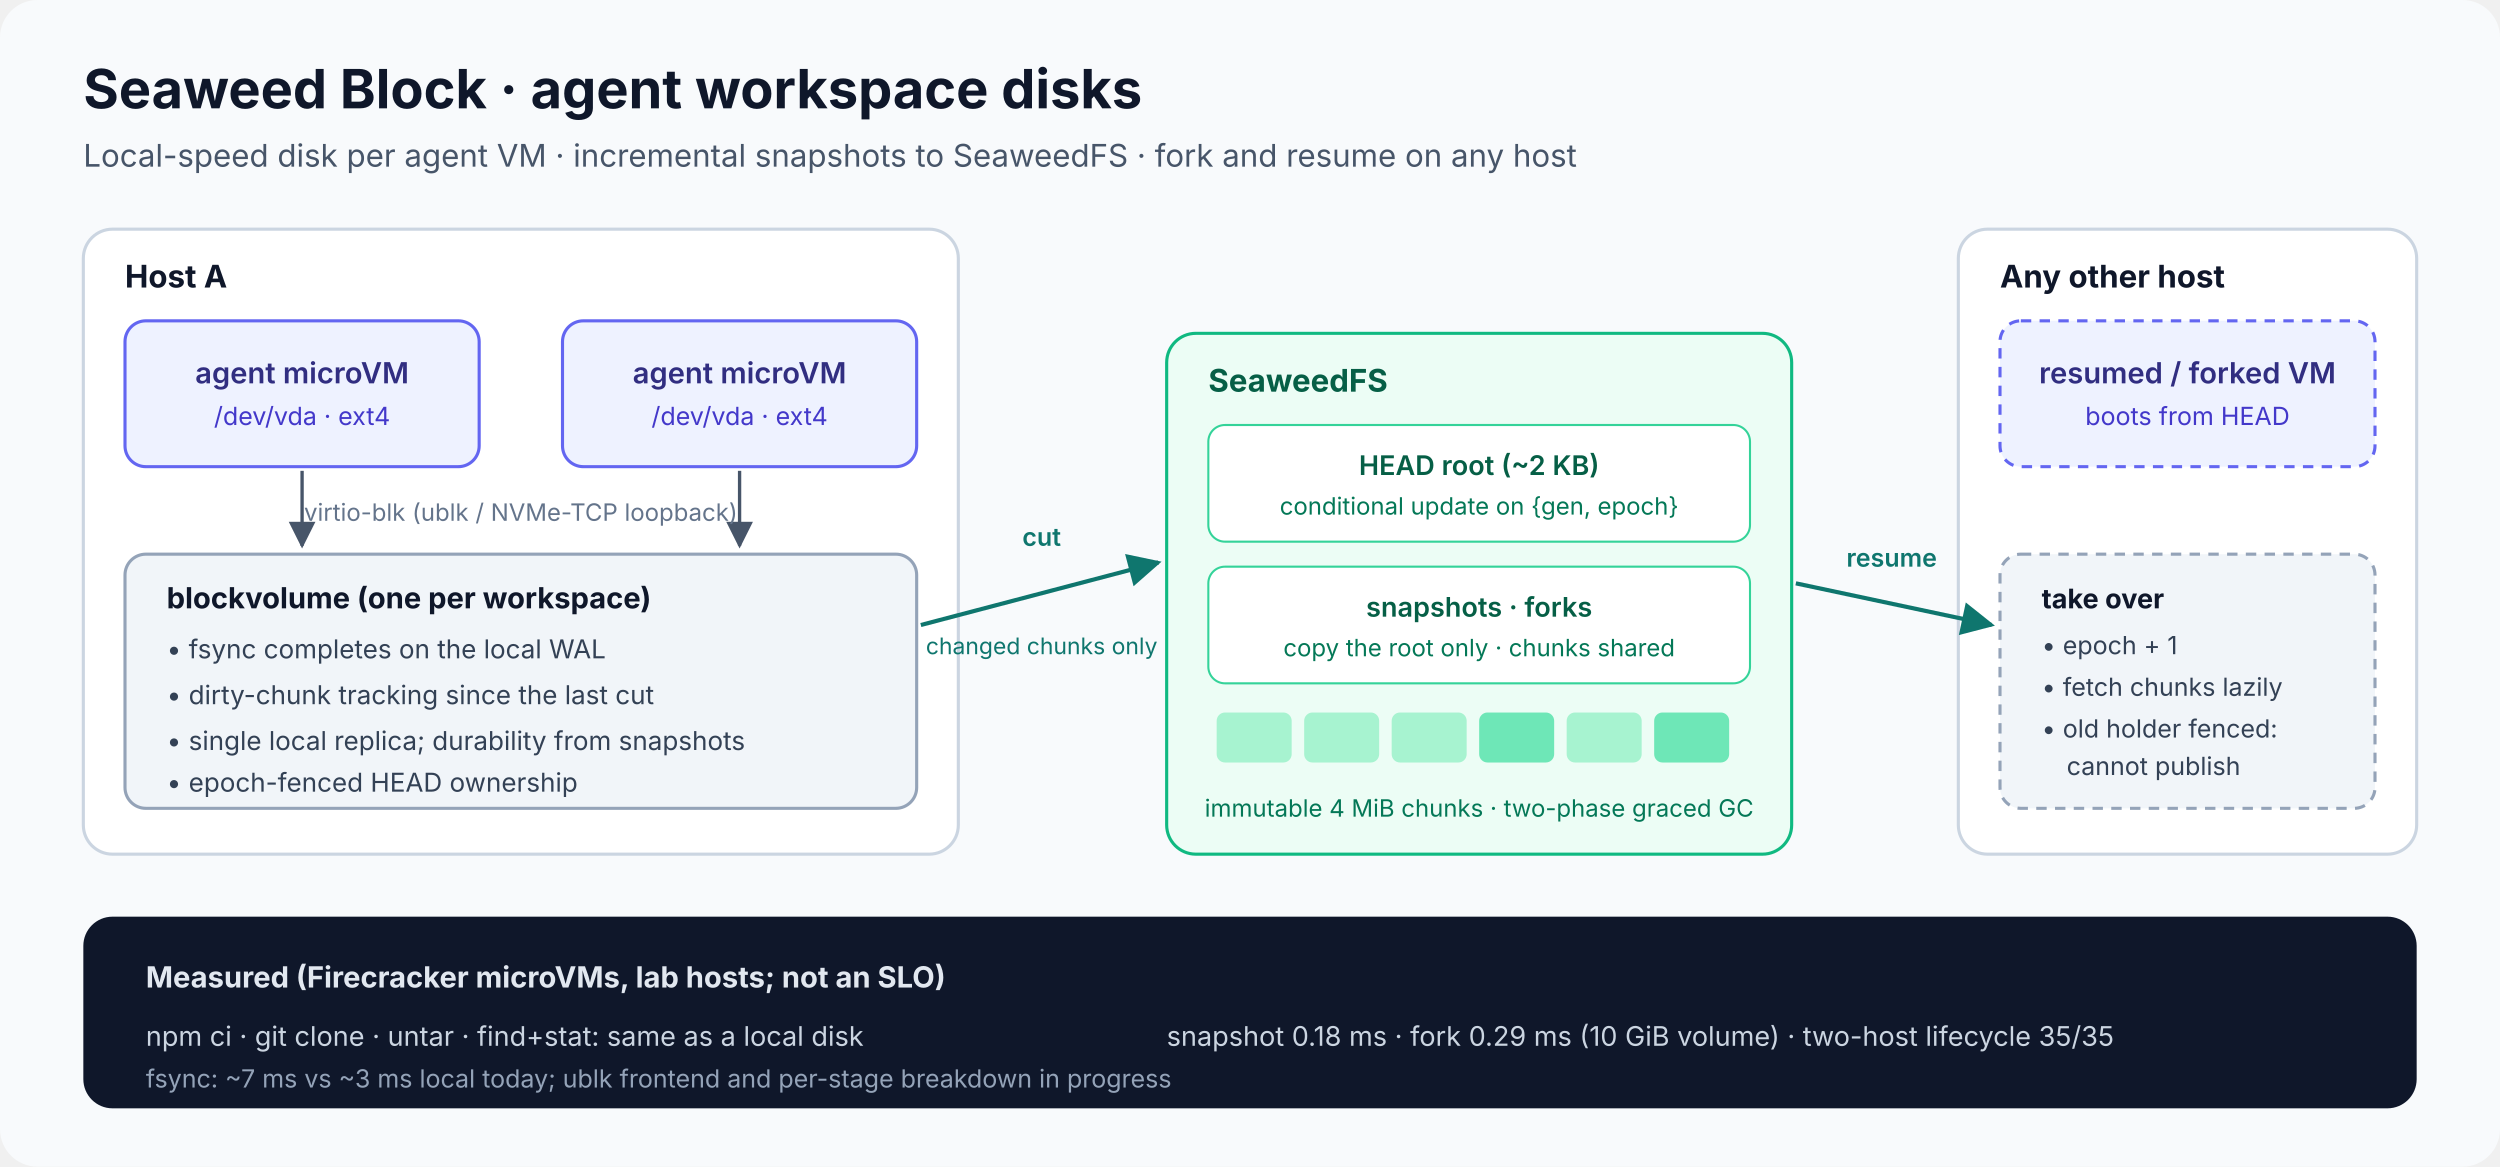
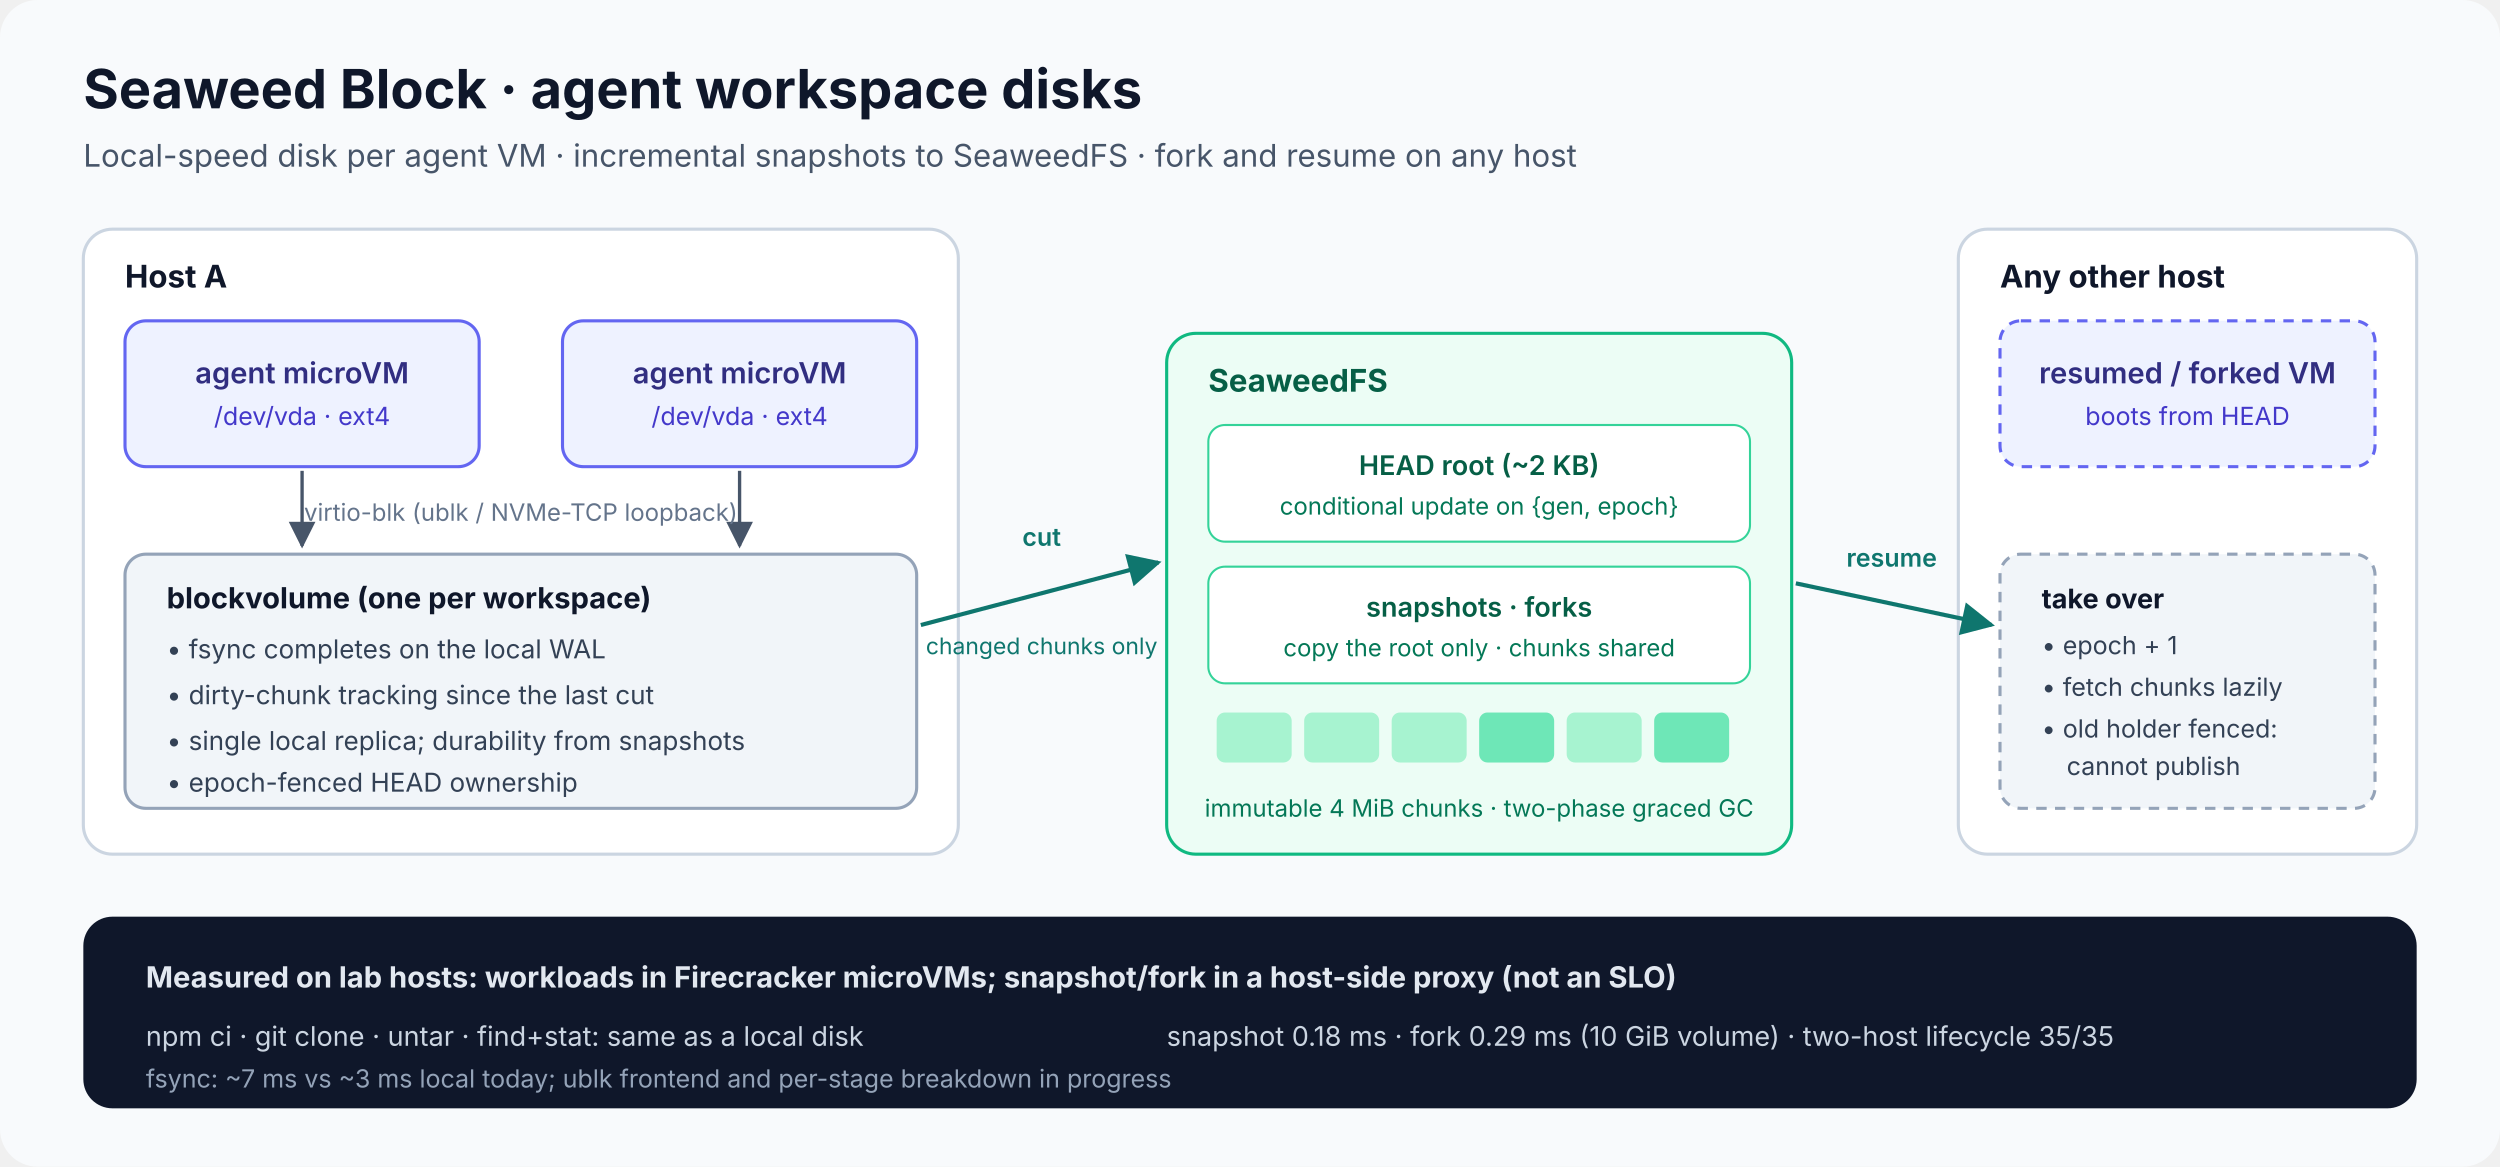
<svg xmlns="http://www.w3.org/2000/svg" width="1200" height="560" viewBox="0 0 1200 560" font-family="Inter, Segoe UI, Helvetica, Arial, sans-serif">
  <defs>
    <marker id="arrow" viewBox="0 0 10 10" refX="9" refY="5" markerWidth="8" markerHeight="8" orient="auto-start-reverse">
      <path d="M0,0 L10,5 L0,10 z" fill="#475569" />
    </marker>
    <marker id="arrowG" viewBox="0 0 10 10" refX="9" refY="5" markerWidth="8" markerHeight="8" orient="auto-start-reverse">
      <path d="M0,0 L10,5 L0,10 z" fill="#0f766e" />
    </marker>
  </defs>
  <rect width="1200" height="560" rx="18" fill="#f8fafc" />
  <text x="40" y="52" font-size="26" font-weight="700" fill="#0f172a">Seaweed Block · agent workspace disks</text>
  <text x="40" y="80" font-size="15" fill="#475569">Local-speed disk per agent VM · incremental snapshots to SeaweedFS · fork and resume on any host</text>
  <rect x="40" y="110" width="420" height="300" rx="14" fill="#ffffff" stroke="#cbd5e1" stroke-width="1.5" />
  <text x="60" y="138" font-size="15" font-weight="700" fill="#0f172a">Host A</text>
  <rect x="60" y="154" width="170" height="70" rx="10" fill="#eef2ff" stroke="#6366f1" stroke-width="1.5" />
  <text x="145" y="184" font-size="14" font-weight="600" fill="#312e81" text-anchor="middle">agent microVM</text>
  <text x="145" y="204" font-size="12" fill="#4338ca" text-anchor="middle">/dev/vda · ext4</text>
  <rect x="270" y="154" width="170" height="70" rx="10" fill="#eef2ff" stroke="#6366f1" stroke-width="1.5" />
  <text x="355" y="184" font-size="14" font-weight="600" fill="#312e81" text-anchor="middle">agent microVM</text>
  <text x="355" y="204" font-size="12" fill="#4338ca" text-anchor="middle">/dev/vda · ext4</text>
  <line x1="145" y1="226" x2="145" y2="262" stroke="#475569" stroke-width="1.6" marker-end="url(#arrow)" />
  <line x1="355" y1="226" x2="355" y2="262" stroke="#475569" stroke-width="1.6" marker-end="url(#arrow)" />
  <text x="250" y="250" font-size="11.5" fill="#64748b" text-anchor="middle">virtio-blk (ublk / NVMe-TCP loopback)</text>
  <rect x="60" y="266" width="380" height="122" rx="10" fill="#f1f5f9" stroke="#94a3b8" stroke-width="1.5" />
  <text x="80" y="292" font-size="14" font-weight="700" fill="#0f172a">blockvolume (one per workspace)</text>
  <text x="80" y="316" font-size="12.5" fill="#334155">• fsync completes on the local WAL</text>
  <text x="80" y="338" font-size="12.5" fill="#334155">• dirty-chunk tracking since the last cut</text>
  <text x="80" y="360" font-size="12.5" fill="#334155">• single local replica; durability from snapshots</text>
  <text x="80" y="380" font-size="12.5" fill="#334155">• epoch-fenced HEAD ownership</text>
  <rect x="560" y="160" width="300" height="250" rx="14" fill="#ecfdf5" stroke="#10b981" stroke-width="1.5" />
  <text x="580" y="188" font-size="15" font-weight="700" fill="#065f46">SeaweedFS</text>
  <rect x="580" y="204" width="260" height="56" rx="8" fill="#ffffff" stroke="#34d399" />
  <text x="710" y="228" font-size="13" font-weight="600" fill="#065f46" text-anchor="middle">HEAD root (~2 KB)</text>
  <text x="710" y="247" font-size="11.5" fill="#047857" text-anchor="middle">conditional update on {gen, epoch}</text>
  <rect x="580" y="272" width="260" height="56" rx="8" fill="#ffffff" stroke="#34d399" />
  <text x="710" y="296" font-size="13" font-weight="600" fill="#065f46" text-anchor="middle">snapshots · forks</text>
  <text x="710" y="315" font-size="11.5" fill="#047857" text-anchor="middle">copy the root only · chunks shared</text>
  <g>
    <rect x="584" y="342" width="36" height="24" rx="4" fill="#a7f3d0" />
    <rect x="626" y="342" width="36" height="24" rx="4" fill="#a7f3d0" />
    <rect x="668" y="342" width="36" height="24" rx="4" fill="#a7f3d0" />
    <rect x="710" y="342" width="36" height="24" rx="4" fill="#6ee7b7" />
    <rect x="752" y="342" width="36" height="24" rx="4" fill="#a7f3d0" />
    <rect x="794" y="342" width="36" height="24" rx="4" fill="#6ee7b7" />
  </g>
  <text x="710" y="392" font-size="11.5" fill="#047857" text-anchor="middle">immutable 4 MiB chunks · two-phase graced GC</text>
  <line x1="442" y1="300" x2="556" y2="270" stroke="#0f766e" stroke-width="2" marker-end="url(#arrowG)" />
  <text x="500" y="262" font-size="12" font-weight="600" fill="#0f766e" text-anchor="middle">cut</text>
  <text x="500" y="314" font-size="11" fill="#0f766e" text-anchor="middle">changed chunks only</text>
  <rect x="940" y="110" width="220" height="300" rx="14" fill="#ffffff" stroke="#cbd5e1" stroke-width="1.5" />
  <text x="960" y="138" font-size="15" font-weight="700" fill="#0f172a">Any other host</text>
  <rect x="960" y="154" width="180" height="70" rx="10" fill="#eef2ff" stroke="#6366f1" stroke-width="1.5" stroke-dasharray="5 4" />
  <text x="1050" y="184" font-size="14" font-weight="600" fill="#312e81" text-anchor="middle">resumed / forked VM</text>
  <text x="1050" y="204" font-size="12" fill="#4338ca" text-anchor="middle">boots from HEAD</text>
  <rect x="960" y="266" width="180" height="122" rx="10" fill="#f1f5f9" stroke="#94a3b8" stroke-width="1.5" stroke-dasharray="5 4" />
  <text x="980" y="292" font-size="13" font-weight="700" fill="#0f172a">take over</text>
  <text x="980" y="314" font-size="12" fill="#334155">• epoch + 1</text>
  <text x="980" y="334" font-size="12" fill="#334155">• fetch chunks lazily</text>
  <text x="980" y="354" font-size="12" fill="#334155">• old holder fenced:</text>
  <text x="992" y="372" font-size="12" fill="#334155">cannot publish</text>
  <line x1="862" y1="280" x2="956" y2="300" stroke="#0f766e" stroke-width="2" marker-end="url(#arrowG)" />
  <text x="908" y="272" font-size="12" font-weight="600" fill="#0f766e" text-anchor="middle">resume</text>
  <rect x="40" y="440" width="1120" height="92" rx="14" fill="#0f172a" />
-   <text x="70" y="474" font-size="14" font-weight="700" fill="#e2e8f0">Measured (Firecracker microVMs, lab hosts; not an SLO)</text>
+   <text x="70" y="474" font-size="14" font-weight="700" fill="#e2e8f0">Measured on lab hosts: workloads in Firecracker microVMs; snapshot/fork in a host-side proxy (not an SLO)</text>
  <text x="70" y="502" font-size="13" fill="#cbd5e1">npm ci · git clone · untar · find+stat: same as a local disk</text>
  <text x="560" y="502" font-size="13" fill="#cbd5e1">snapshot 0.18 ms · fork 0.29 ms (10 GiB volume) · two-host lifecycle 35/35</text>
  <text x="70" y="522" font-size="12" fill="#94a3b8">fsync: ~7 ms vs ~3 ms local today; ublk frontend and per-stage breakdown in progress</text>
</svg>
